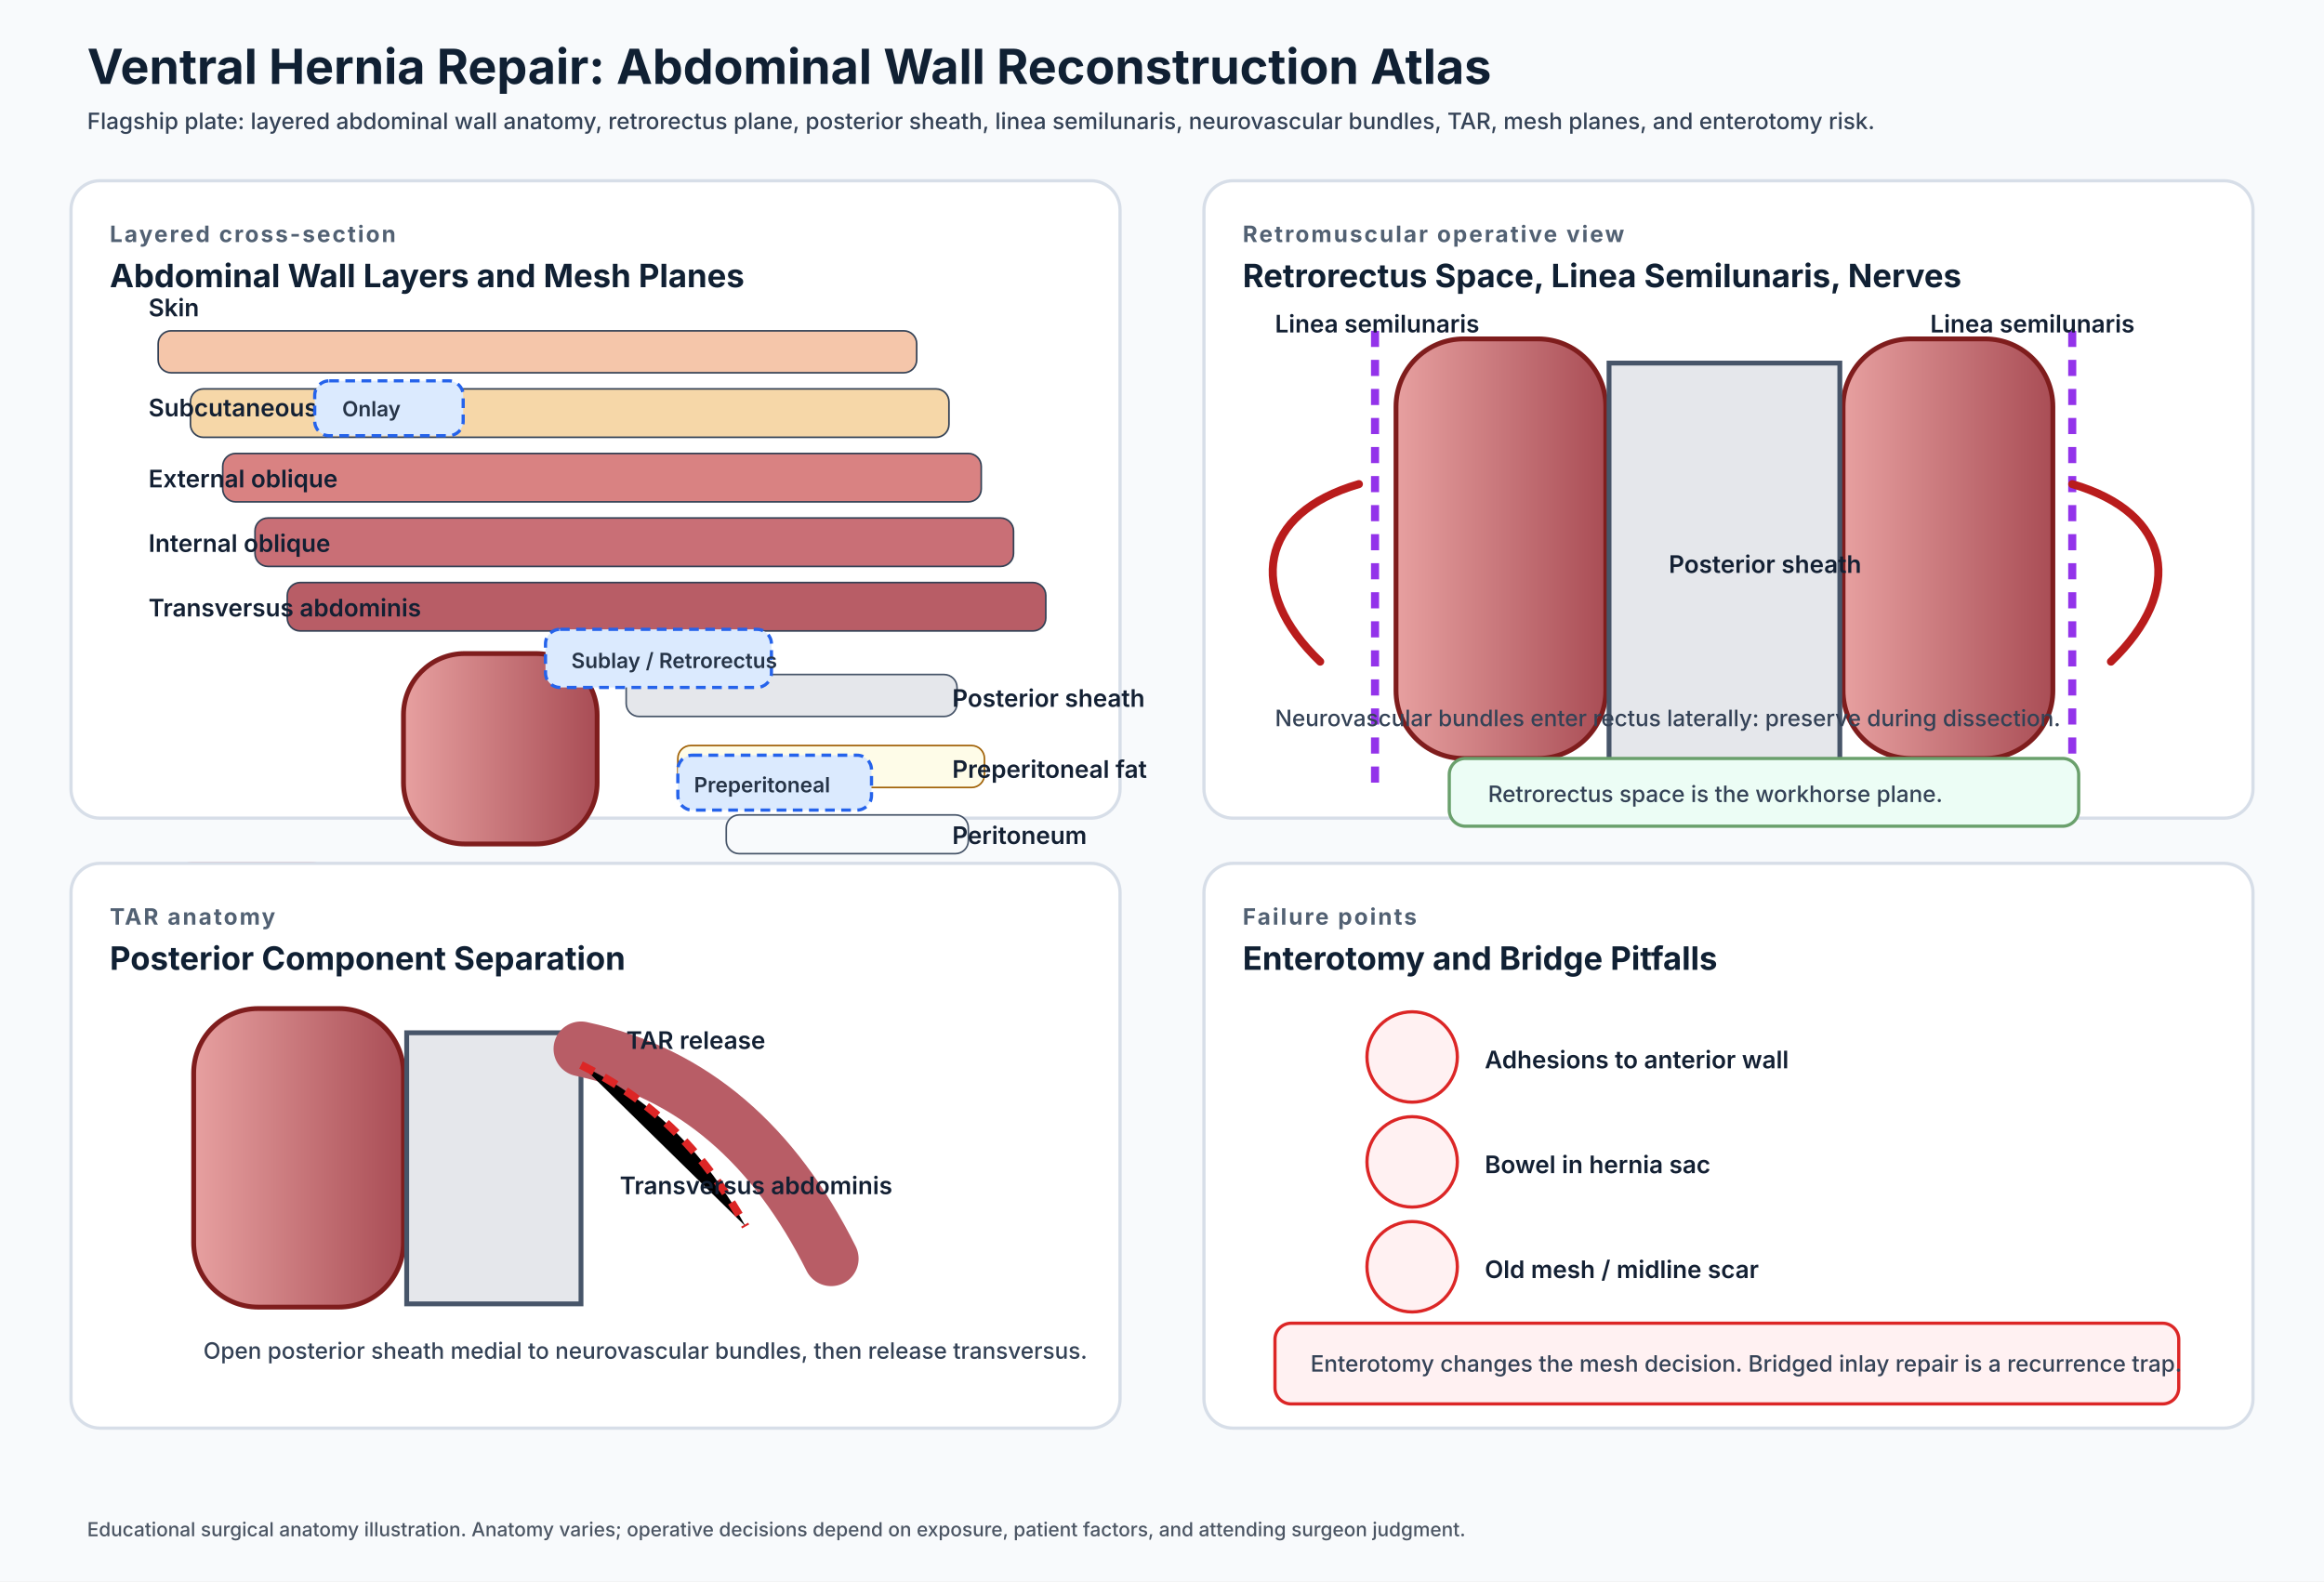
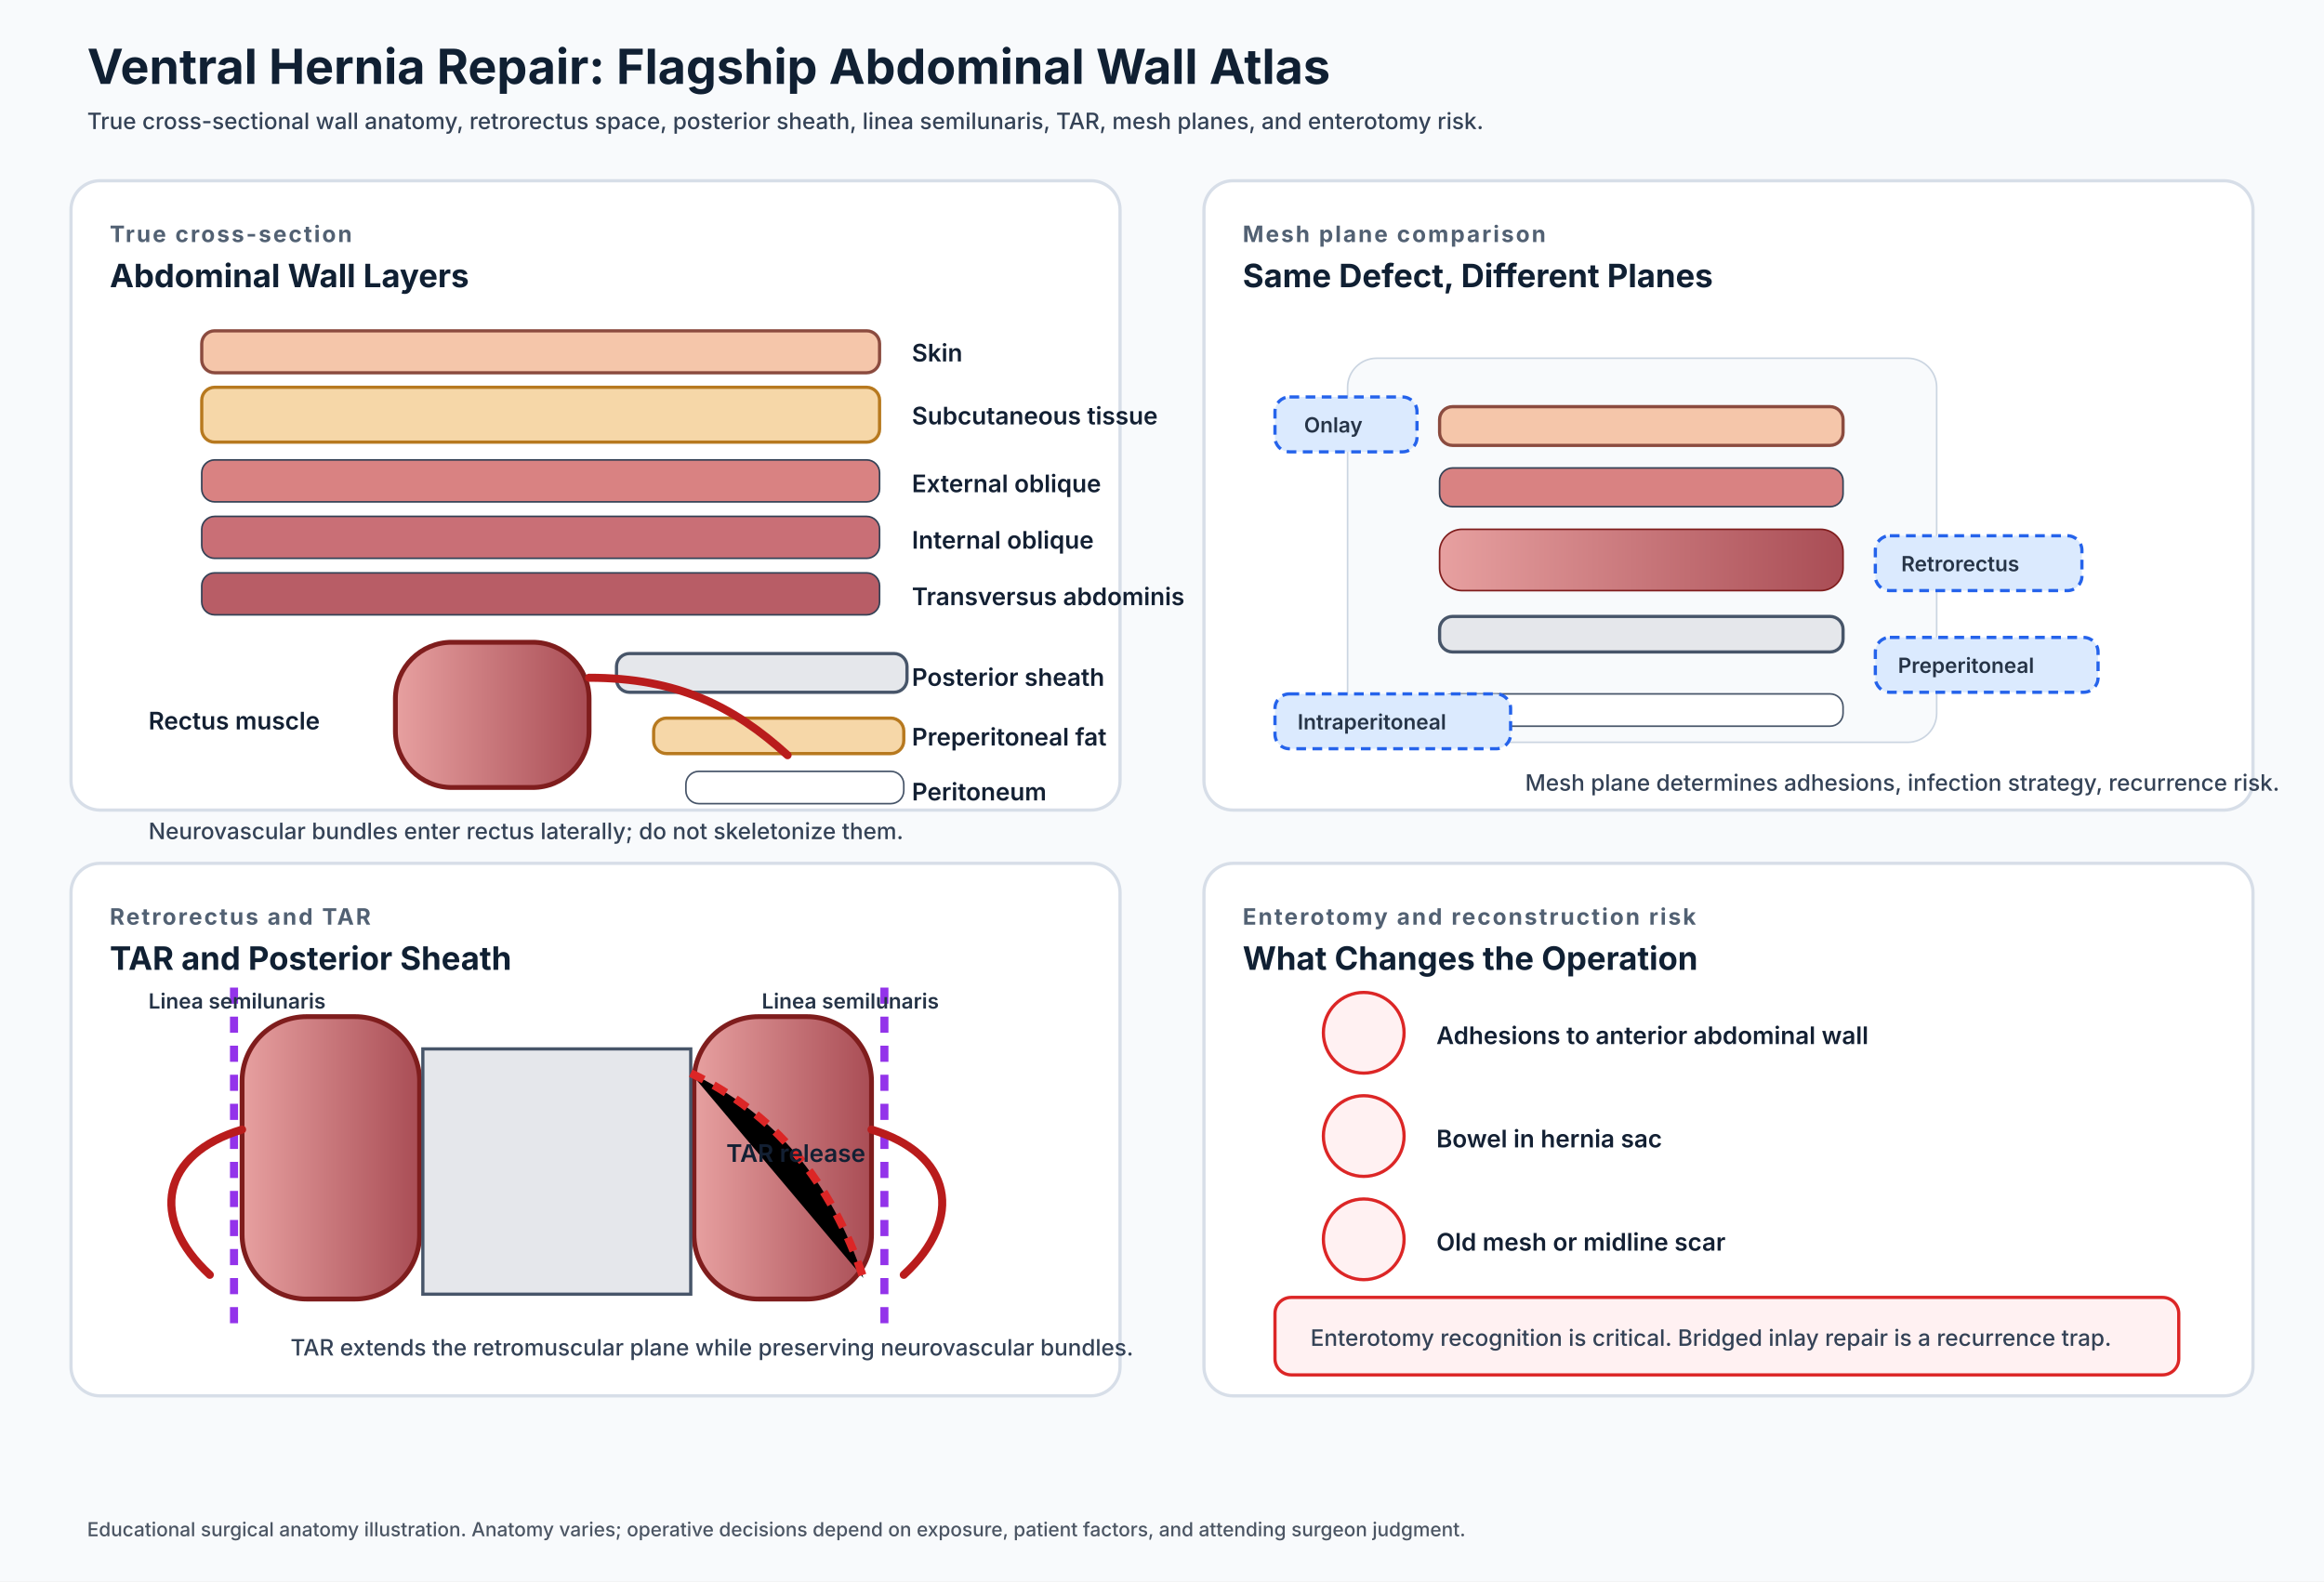
<svg xmlns="http://www.w3.org/2000/svg" viewBox="0 0 1440 980" role="img">
  <defs>
    <linearGradient id="bowel" x1="0" x2="1">
      <stop offset="0" stop-color="#f3c7a9" />
      <stop offset="1" stop-color="#c9836f" />
    </linearGradient>
    <linearGradient id="organ" x1="0" x2="1" y1="0" y2="1">
      <stop offset="0" stop-color="#f7d7bd" />
      <stop offset="1" stop-color="#b86761" />
    </linearGradient>
    <linearGradient id="muscle" x1="0" x2="1">
      <stop offset="0" stop-color="#e7a0a0" />
      <stop offset="1" stop-color="#a94d55" />
    </linearGradient>
-     <linearGradient id="thyroid" x1="0" x2="1">
-       <stop offset="0" stop-color="#c77a66" />
-       <stop offset="1" stop-color="#8c3f45" />
-     </linearGradient>
    <marker id="dot" markerWidth="8" markerHeight="8" refX="4" refY="4">
      <circle cx="4" cy="4" r="3" fill="#111827" />
    </marker>
    <marker id="arrow" markerWidth="10" markerHeight="10" refX="9" refY="5" orient="auto">
      <path d="M0,0 L10,5 L0,10 z" fill="#23577b" />
    </marker>
    <style>
- .bg{fill:#f8fafc}.panel{fill:#fff;stroke:#d7dee8;stroke-width:2}.title{font:700 30px Inter,Arial,sans-serif;fill:#102033}.sub{font:700 14px Inter,Arial,sans-serif;fill:#526173;text-transform:uppercase;letter-spacing:1.2px}.h{font:700 20px Inter,Arial,sans-serif;fill:#102033}.label{font:600 15px Inter,Arial,sans-serif;fill:#132033}.small{font:600 13px Inter,Arial,sans-serif;fill:#263447}.note{font:500 14px Inter,Arial,sans-serif;fill:#344256}.tiny{font:500 12px Inter,Arial,sans-serif;fill:#4b5563}.leader{fill:none;stroke:#1f2937;stroke-width:1.5;marker-end:url(#dot)}.artery{fill:none;stroke:#b91c1c;stroke-width:5;stroke-linecap:round;stroke-linejoin:round}.vein{fill:none;stroke:#2563eb;stroke-width:5;stroke-linecap:round}.nerve{fill:none;stroke:#d6a21e;stroke-width:4.5;stroke-linecap:round;stroke-dasharray:7 5}.duct{fill:none;stroke:#7f9b42;stroke-width:12;stroke-linecap:round;stroke-linejoin:round}.danger{fill:#fff1f2;stroke:#dc2626;stroke-width:2}.pearl{fill:#ecfdf5;stroke:#6aa06c;stroke-width:2}.variant{fill:#fff7ed;stroke:#f59e0b;stroke-width:2}.flow{fill:#eef6ff;stroke:#23577b;stroke-width:2}.mesh{fill:#dbeafe;stroke:#2563eb;stroke-width:2;stroke-dasharray:6 4}.zone1{fill:#fee2e2;stroke:#b91c1c;stroke-width:2}.zone2{fill:#ffedd5;stroke:#ea580c;stroke-width:2}.zone3{fill:#ede9fe;stroke:#7c3aed;stroke-width:2}.pack{fill:#fef3c7;stroke:#b45309;stroke-width:2}.cut{stroke:#dc2626;stroke-width:5;stroke-dasharray:9 7}.fat{fill:#f6d7a8;stroke:#b7791f;stroke-width:2}
+ .bg{fill:#f8fafc}.panel{fill:#fff;stroke:#d7dee8;stroke-width:2}.title{font:700 30px Inter,Arial,sans-serif;fill:#102033}.sub{font:700 14px Inter,Arial,sans-serif;fill:#526173;text-transform:uppercase;letter-spacing:1.2px}.h{font:700 20px Inter,Arial,sans-serif;fill:#102033}.label{font:600 15px Inter,Arial,sans-serif;fill:#132033}.small{font:600 13px Inter,Arial,sans-serif;fill:#263447}.note{font:500 14px Inter,Arial,sans-serif;fill:#344256}.tiny{font:500 12px Inter,Arial,sans-serif;fill:#4b5563}.leader{fill:none;stroke:#1f2937;stroke-width:1.5;marker-end:url(#dot)}.artery{fill:none;stroke:#b91c1c;stroke-width:5;stroke-linecap:round;stroke-linejoin:round}.vein{fill:none;stroke:#2563eb;stroke-width:5;stroke-linecap:round}.nerve{fill:none;stroke:#d6a21e;stroke-width:4.5;stroke-linecap:round;stroke-dasharray:7 5}.danger{fill:#fff1f2;stroke:#dc2626;stroke-width:2}.pearl{fill:#ecfdf5;stroke:#6aa06c;stroke-width:2}.variant{fill:#fff7ed;stroke:#f59e0b;stroke-width:2}.flow{fill:#eef6ff;stroke:#23577b;stroke-width:2}.mesh{fill:#dbeafe;stroke:#2563eb;stroke-width:2;stroke-dasharray:6 4}.zone1{fill:#fee2e2;stroke:#b91c1c;stroke-width:2}.zone2{fill:#ffedd5;stroke:#ea580c;stroke-width:2}.zone3{fill:#ede9fe;stroke:#7c3aed;stroke-width:2}.fat{fill:#f6d7a8;stroke:#b7791f;stroke-width:2}.sheath{fill:#e5e7eb;stroke:#475569;stroke-width:2}.pleura{fill:#dff4ff;stroke:#0284c7;stroke-width:2}.skin{fill:#f5c6aa;stroke:#8b4b3f;stroke-width:2}
</style>
  </defs>
  <rect width="1440" height="980" class="bg" />
-   <text x="54" y="52" class="title">Ventral Hernia Repair: Abdominal Wall Reconstruction Atlas</text>
-   <text x="54" y="80" class="note">Flagship plate: layered abdominal wall anatomy, retrorectus plane, posterior sheath, linea semilunaris, neurovascular bundles, TAR, mesh planes, and enterotomy risk.</text>
-   <rect x="44" y="112" width="650" height="395" rx="18" class="panel" />
-   <text x="68" y="150" class="sub">Layered cross-section</text>
-   <text x="68" y="178" class="h">Abdominal Wall Layers and Mesh Planes</text>
-   <rect x="98" y="205" width="470" height="26" rx="8" fill="#f5c6aa" stroke="#334155" />
-   <text x="92" y="196" class="label">Skin</text>
-   <rect x="118" y="241" width="470" height="30" rx="8" fill="#f6d7a8" stroke="#334155" />
-   <text x="92" y="258" class="label">Subcutaneous tissue</text>
-   <rect x="138" y="281" width="470" height="30" rx="8" fill="#d98282" stroke="#334155" />
-   <text x="92" y="302" class="label">External oblique</text>
-   <rect x="158" y="321" width="470" height="30" rx="8" fill="#c96f76" stroke="#334155" />
-   <text x="92" y="342" class="label">Internal oblique</text>
-   <rect x="178" y="361" width="470" height="30" rx="8" fill="#b85d66" stroke="#334155" />
-   <text x="92" y="382" class="label">Transversus abdominis</text>
-   <rect x="250" y="405" width="120" height="118" rx="38" fill="url(#muscle)" stroke="#7f1d1d" stroke-width="3" />
-   <text x="98" y="560" class="label">Rectus muscle</text>
-   <rect x="388" y="418" width="205" height="26" rx="8" fill="#e5e7eb" stroke="#475569" />
-   <text x="590" y="438" class="label">Posterior sheath</text>
-   <rect x="420" y="462" width="190" height="26" rx="8" fill="#fefce8" stroke="#a16207" />
-   <text x="590" y="482" class="label">Preperitoneal fat</text>
-   <rect x="450" y="505" width="150" height="24" rx="8" fill="#f8fafc" stroke="#475569" />
-   <text x="590" y="523" class="label">Peritoneum</text>
-   <rect x="195" y="236" width="92" height="34" rx="9" class="mesh" />
-   <text x="212" y="258" class="small">Onlay</text>
-   <rect x="110" y="535" width="92" height="34" rx="9" class="danger" />
-   <text x="130" y="557" class="small">Inlay</text>
-   <rect x="338" y="390" width="140" height="36" rx="9" class="mesh" />
-   <text x="354" y="414" class="small">Sublay / Retrorectus</text>
-   <rect x="420" y="468" width="120" height="34" rx="9" class="mesh" />
-   <text x="430" y="491" class="small">Preperitoneal</text>
-   <rect x="250" y="548" width="150" height="34" rx="9" class="mesh" />
-   <text x="276" y="571" class="small">Intraperitoneal</text>
-   <rect x="746" y="112" width="650" height="395" rx="18" class="panel" />
-   <text x="770" y="150" class="sub">Retromuscular operative view</text>
-   <text x="770" y="178" class="h">Retrorectus Space, Linea Semilunaris, Nerves</text>
-   <rect x="865" y="210" width="130" height="260" rx="42" fill="url(#muscle)" stroke="#7f1d1d" stroke-width="3" />
-   <rect x="1142" y="210" width="130" height="260" rx="42" fill="url(#muscle)" stroke="#7f1d1d" stroke-width="3" />
-   <path d="M997 225 L1140 225 L1140 472 L997 472 Z" fill="#e5e7eb" stroke="#475569" stroke-width="3" />
-   <text x="1034" y="355" class="label">Posterior sheath</text>
-   <path d="M852 205 L852 488" stroke="#9333ea" stroke-width="5" stroke-dasharray="10 8" />
-   <path d="M1284 205 L1284 488" stroke="#9333ea" stroke-width="5" stroke-dasharray="10 8" />
-   <text x="790" y="206" class="label">Linea semilunaris</text>
-   <text x="1196" y="206" class="label">Linea semilunaris</text>
-   <path d="M842 300 C780 318 772 366 818 410" class="artery" />
-   <path d="M1284 300 C1346 318 1354 366 1308 410" class="artery" />
-   <text x="790" y="450" class="note">Neurovascular bundles enter rectus laterally: preserve during dissection.</text>
-   <rect x="898" y="470" width="390" height="42" rx="10" class="pearl" />
-   <text x="922" y="497" class="note">Retrorectus space is the workhorse plane.</text>
-   <rect x="44" y="535" width="650" height="350" rx="18" class="panel" />
-   <text x="68" y="573" class="sub">TAR anatomy</text>
-   <text x="68" y="601" class="h">Posterior Component Separation</text>
-   <rect x="120" y="625" width="130" height="185" rx="40" fill="url(#muscle)" stroke="#7f1d1d" stroke-width="3" />
-   <path d="M252 640 L360 640 L360 808 L252 808 Z" fill="#e5e7eb" stroke="#475569" stroke-width="3" />
-   <path d="M360 650 C430 665 480 710 515 780" fill="none" stroke="#b85d66" stroke-width="34" stroke-linecap="round" />
-   <path d="M360 660 C405 682 438 716 462 760" class="cut" />
-   <text x="388" y="650" class="label">TAR release</text>
-   <text x="384" y="740" class="label">Transversus abdominis</text>
-   <text x="126" y="842" class="note">Open posterior sheath medial to neurovascular bundles, then release transversus.</text>
-   <rect x="746" y="535" width="650" height="350" rx="18" class="panel" />
-   <text x="770" y="573" class="sub">Failure points</text>
-   <text x="770" y="601" class="h">Enterotomy and Bridge Pitfalls</text>
-   <circle cx="875" cy="655" r="28" class="danger" />
-   <text x="920" y="662" class="label">Adhesions to anterior wall</text>
-   <circle cx="875" cy="720" r="28" class="danger" />
-   <text x="920" y="727" class="label">Bowel in hernia sac</text>
-   <circle cx="875" cy="785" r="28" class="danger" />
-   <text x="920" y="792" class="label">Old mesh / midline scar</text>
-   <rect x="790" y="820" width="560" height="50" rx="10" class="danger" />
-   <text x="812" y="850" class="note">Enterotomy changes the mesh decision. Bridged inlay repair is a recurrence trap.</text>
+   <text x="54" y="52" class="title">Ventral Hernia Repair: Flagship Abdominal Wall Atlas</text>
+   <text x="54" y="80" class="note">True cross-sectional wall anatomy, retrorectus space, posterior sheath, linea semilunaris, TAR, mesh planes, and enterotomy risk.</text>
+   <rect x="44" y="112" width="650" height="390" rx="18" class="panel" />
+   <text x="68" y="150" class="sub">True cross-section</text>
+   <text x="68" y="178" class="h">Abdominal Wall Layers</text>
+   <rect x="125" y="205" width="420" height="26" rx="8" class="skin" />
+   <text x="565" y="224" class="label">Skin</text>
+   <rect x="125" y="240" width="420" height="34" rx="8" class="fat" />
+   <text x="565" y="263" class="label">Subcutaneous tissue</text>
+   <rect x="125" y="285" width="420" height="26" rx="8" fill="#d98282" stroke="#334155" />
+   <text x="565" y="305" class="label">External oblique</text>
+   <rect x="125" y="320" width="420" height="26" rx="8" fill="#c96f76" stroke="#334155" />
+   <text x="565" y="340" class="label">Internal oblique</text>
+   <rect x="125" y="355" width="420" height="26" rx="8" fill="#b85d66" stroke="#334155" />
+   <text x="565" y="375" class="label">Transversus abdominis</text>
+   <rect x="245" y="398" width="120" height="90" rx="35" fill="url(#muscle)" stroke="#7f1d1d" stroke-width="3" />
+   <text x="92" y="452" class="label">Rectus muscle</text>
+   <rect x="382" y="405" width="180" height="24" rx="8" class="sheath" />
+   <text x="565" y="425" class="label">Posterior sheath</text>
+   <rect x="405" y="445" width="155" height="22" rx="8" class="fat" />
+   <text x="565" y="462" class="label">Preperitoneal fat</text>
+   <rect x="425" y="478" width="135" height="20" rx="8" fill="#fff" stroke="#475569" />
+   <text x="565" y="496" class="label">Peritoneum</text>
+   <path d="M365 420 C420 420 455 438 488 468" class="artery" />
+   <text x="92" y="520" class="note">Neurovascular bundles enter rectus laterally; do not skeletonize them.</text>
+   <rect x="746" y="112" width="650" height="390" rx="18" class="panel" />
+   <text x="770" y="150" class="sub">Mesh plane comparison</text>
+   <text x="770" y="178" class="h">Same Defect, Different Planes</text>
+   <rect x="835" y="222" width="365" height="238" rx="18" fill="#f8fafc" stroke="#cbd5e1" />
+   <rect x="892" y="252" width="250" height="24" rx="8" class="skin" />
+   <rect x="892" y="290" width="250" height="24" rx="8" fill="#d98282" stroke="#334155" />
+   <rect x="892" y="328" width="250" height="38" rx="14" fill="url(#muscle)" stroke="#7f1d1d" />
+   <rect x="892" y="382" width="250" height="22" rx="8" class="sheath" />
+   <rect x="892" y="430" width="250" height="20" rx="8" fill="#fff" stroke="#475569" />
+   <rect x="790" y="246" width="88" height="34" rx="9" class="mesh" />
+   <text x="808" y="268" class="small">Onlay</text>
+   <rect x="1162" y="332" width="128" height="34" rx="9" class="mesh" />
+   <text x="1178" y="354" class="small">Retrorectus</text>
+   <rect x="1162" y="395" width="138" height="34" rx="9" class="mesh" />
+   <text x="1176" y="417" class="small">Preperitoneal</text>
+   <rect x="790" y="430" width="146" height="34" rx="9" class="mesh" />
+   <text x="804" y="452" class="small">Intraperitoneal</text>
+   <text x="945" y="490" class="note">Mesh plane determines adhesions, infection strategy, recurrence risk.</text>
+   <rect x="44" y="535" width="650" height="330" rx="18" class="panel" />
+   <text x="68" y="573" class="sub">Retrorectus and TAR</text>
+   <text x="68" y="601" class="h">TAR and Posterior Sheath</text>
+   <rect x="150" y="630" width="110" height="175" rx="40" fill="url(#muscle)" stroke="#7f1d1d" stroke-width="3" />
+   <rect x="430" y="630" width="110" height="175" rx="40" fill="url(#muscle)" stroke="#7f1d1d" stroke-width="3" />
+   <path d="M262 650 L428 650 L428 802 L262 802 Z" class="sheath" />
+   <path d="M145 612 L145 825" stroke="#9333ea" stroke-width="5" stroke-dasharray="10 8" />
+   <path d="M548 612 L548 825" stroke="#9333ea" stroke-width="5" stroke-dasharray="10 8" />
+   <text x="92" y="625" class="small">Linea semilunaris</text>
+   <text x="472" y="625" class="small">Linea semilunaris</text>
+   <path d="M428 665 C480 690 515 732 535 792" stroke="#dc2626" stroke-width="5" stroke-dasharray="9 7" />
+   <text x="450" y="720" class="label">TAR release</text>
+   <path d="M150 700 C100 715 92 755 130 790" class="artery" />
+   <path d="M540 700 C590 715 598 755 560 790" class="artery" />
+   <text x="180" y="840" class="note">TAR extends the retromuscular plane while preserving neurovascular bundles.</text>
+   <rect x="746" y="535" width="650" height="330" rx="18" class="panel" />
+   <text x="770" y="573" class="sub">Enterotomy and reconstruction risk</text>
+   <text x="770" y="601" class="h">What Changes the Operation</text>
+   <circle cx="845" cy="640" r="25" class="danger" />
+   <text x="890" y="647" class="label">Adhesions to anterior abdominal wall</text>
+   <circle cx="845" cy="704" r="25" class="danger" />
+   <text x="890" y="711" class="label">Bowel in hernia sac</text>
+   <circle cx="845" cy="768" r="25" class="danger" />
+   <text x="890" y="775" class="label">Old mesh or midline scar</text>
+   <rect x="790" y="804" width="560" height="48" rx="10" class="danger" />
+   <text x="812" y="834" class="note">Enterotomy recognition is critical. Bridged inlay repair is a recurrence trap.</text>
  <text x="54" y="952" class="tiny">Educational surgical anatomy illustration. Anatomy varies; operative decisions depend on exposure, patient factors, and attending surgeon judgment.</text>
</svg>
